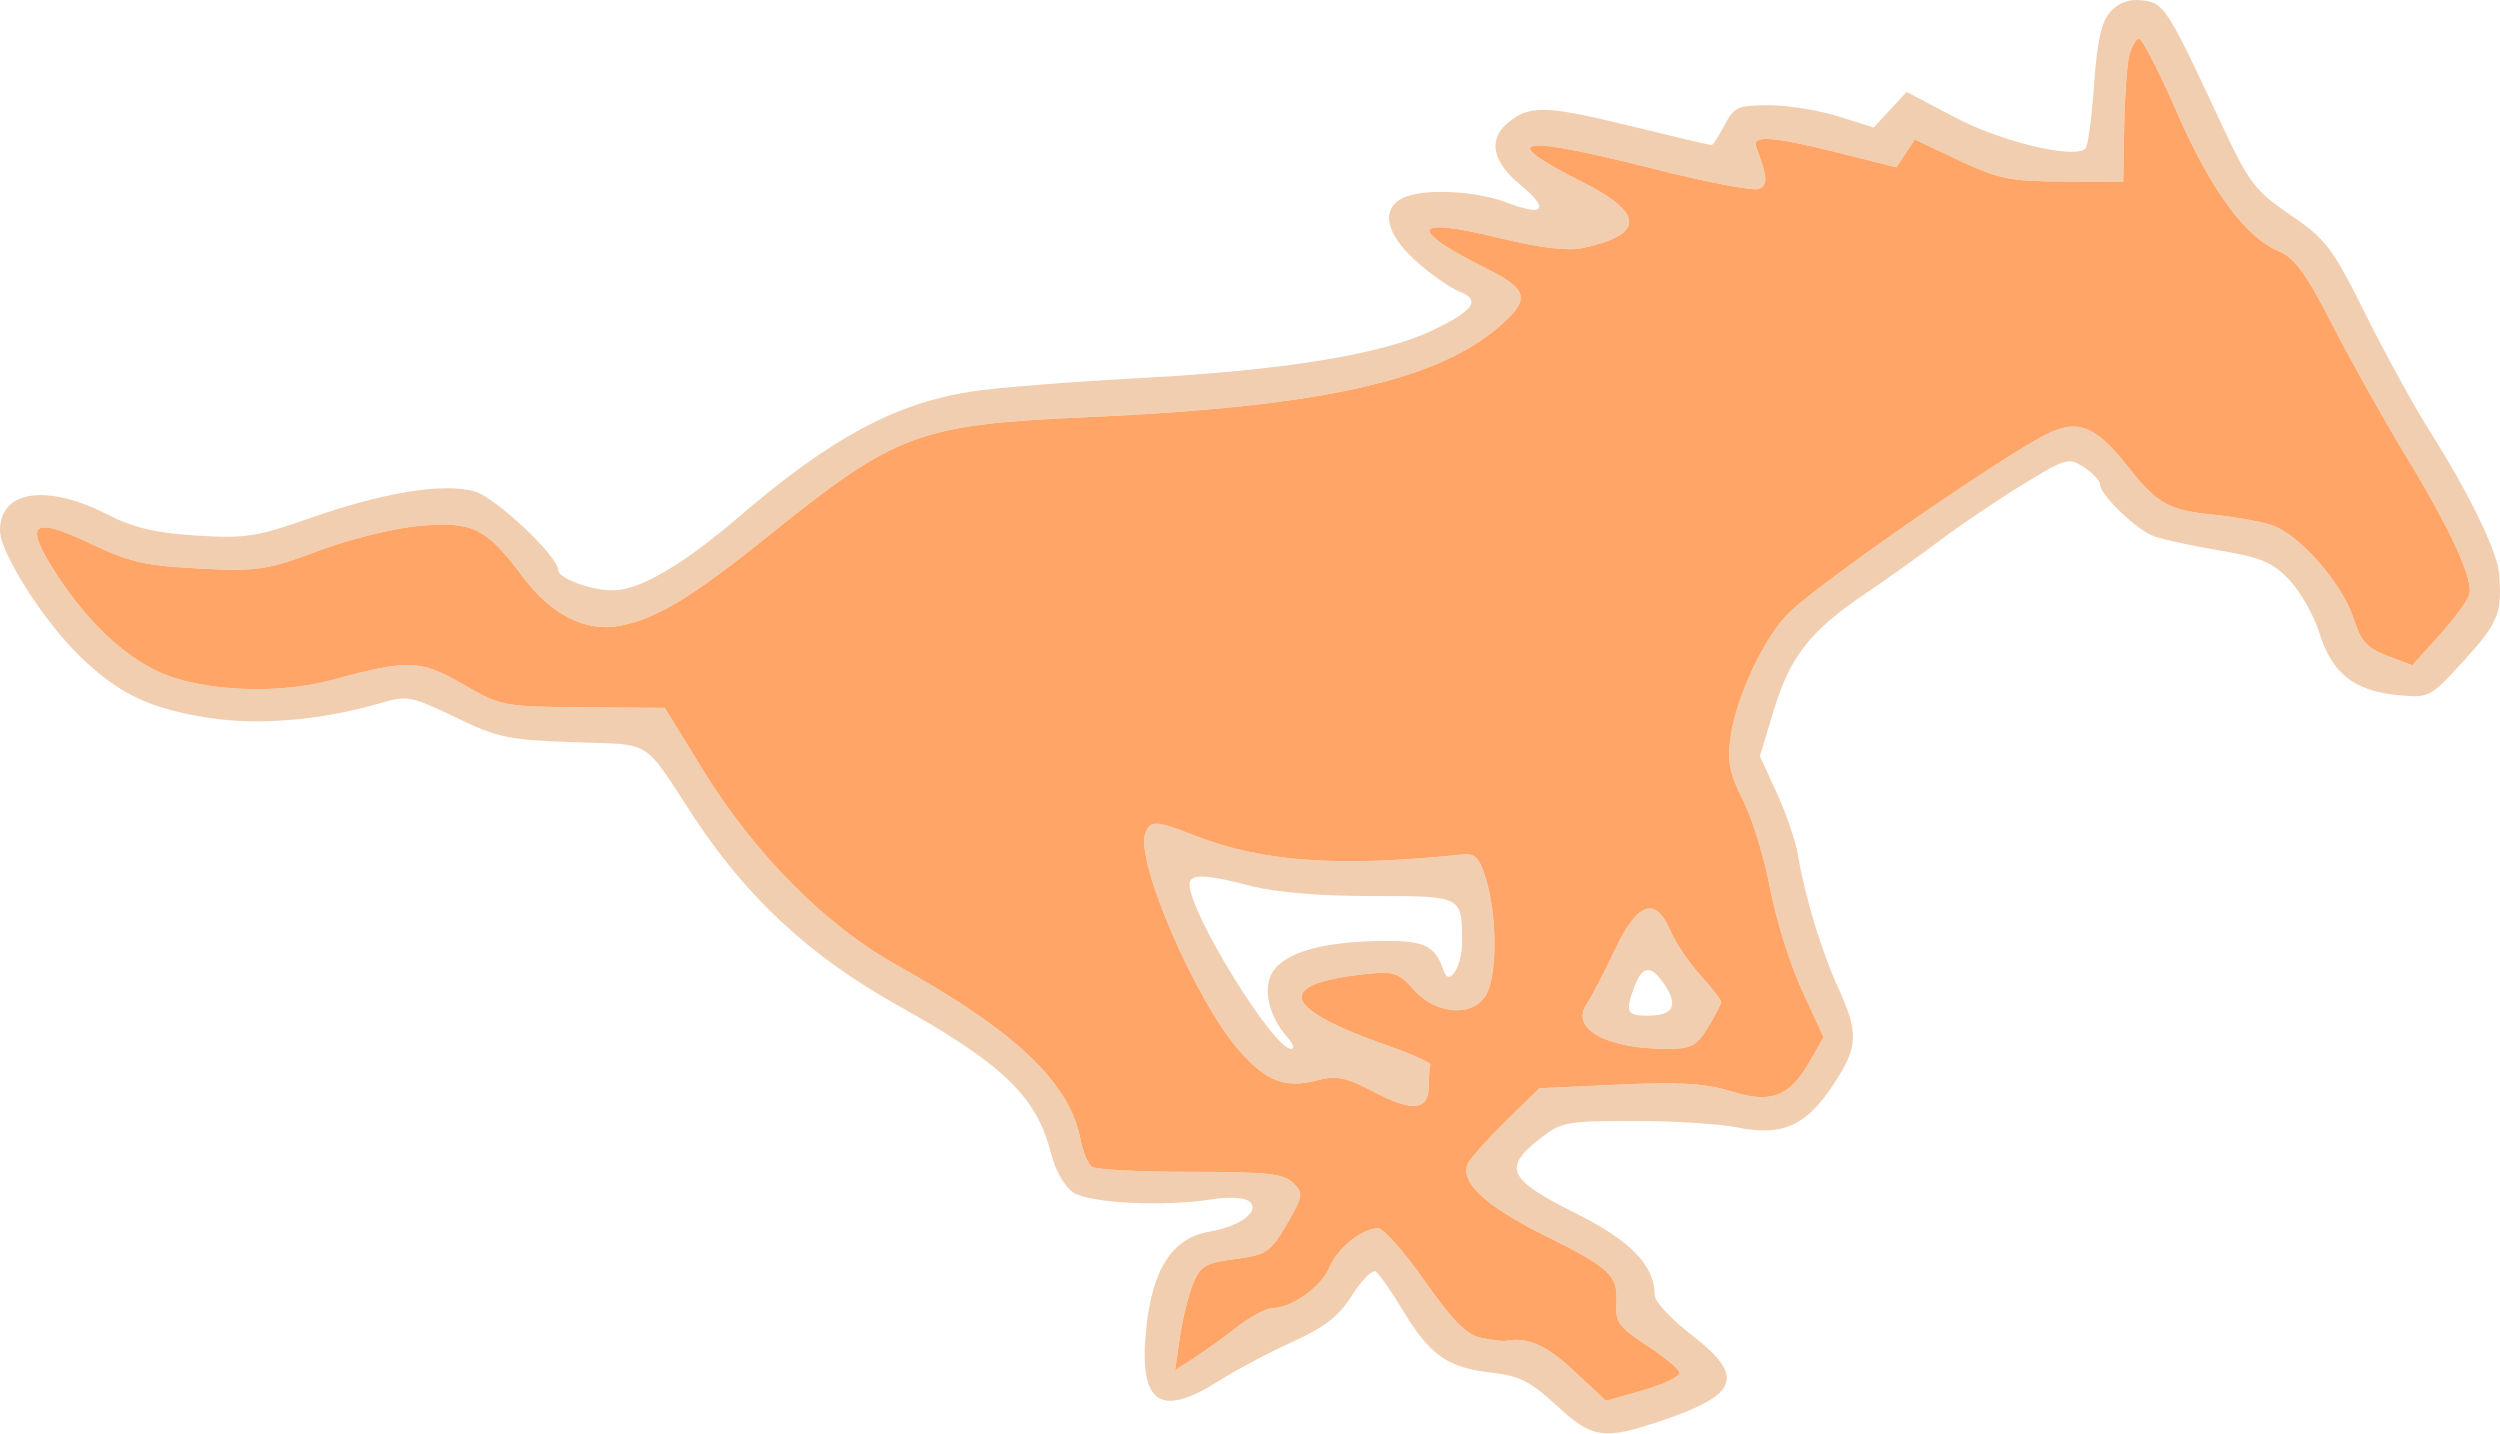
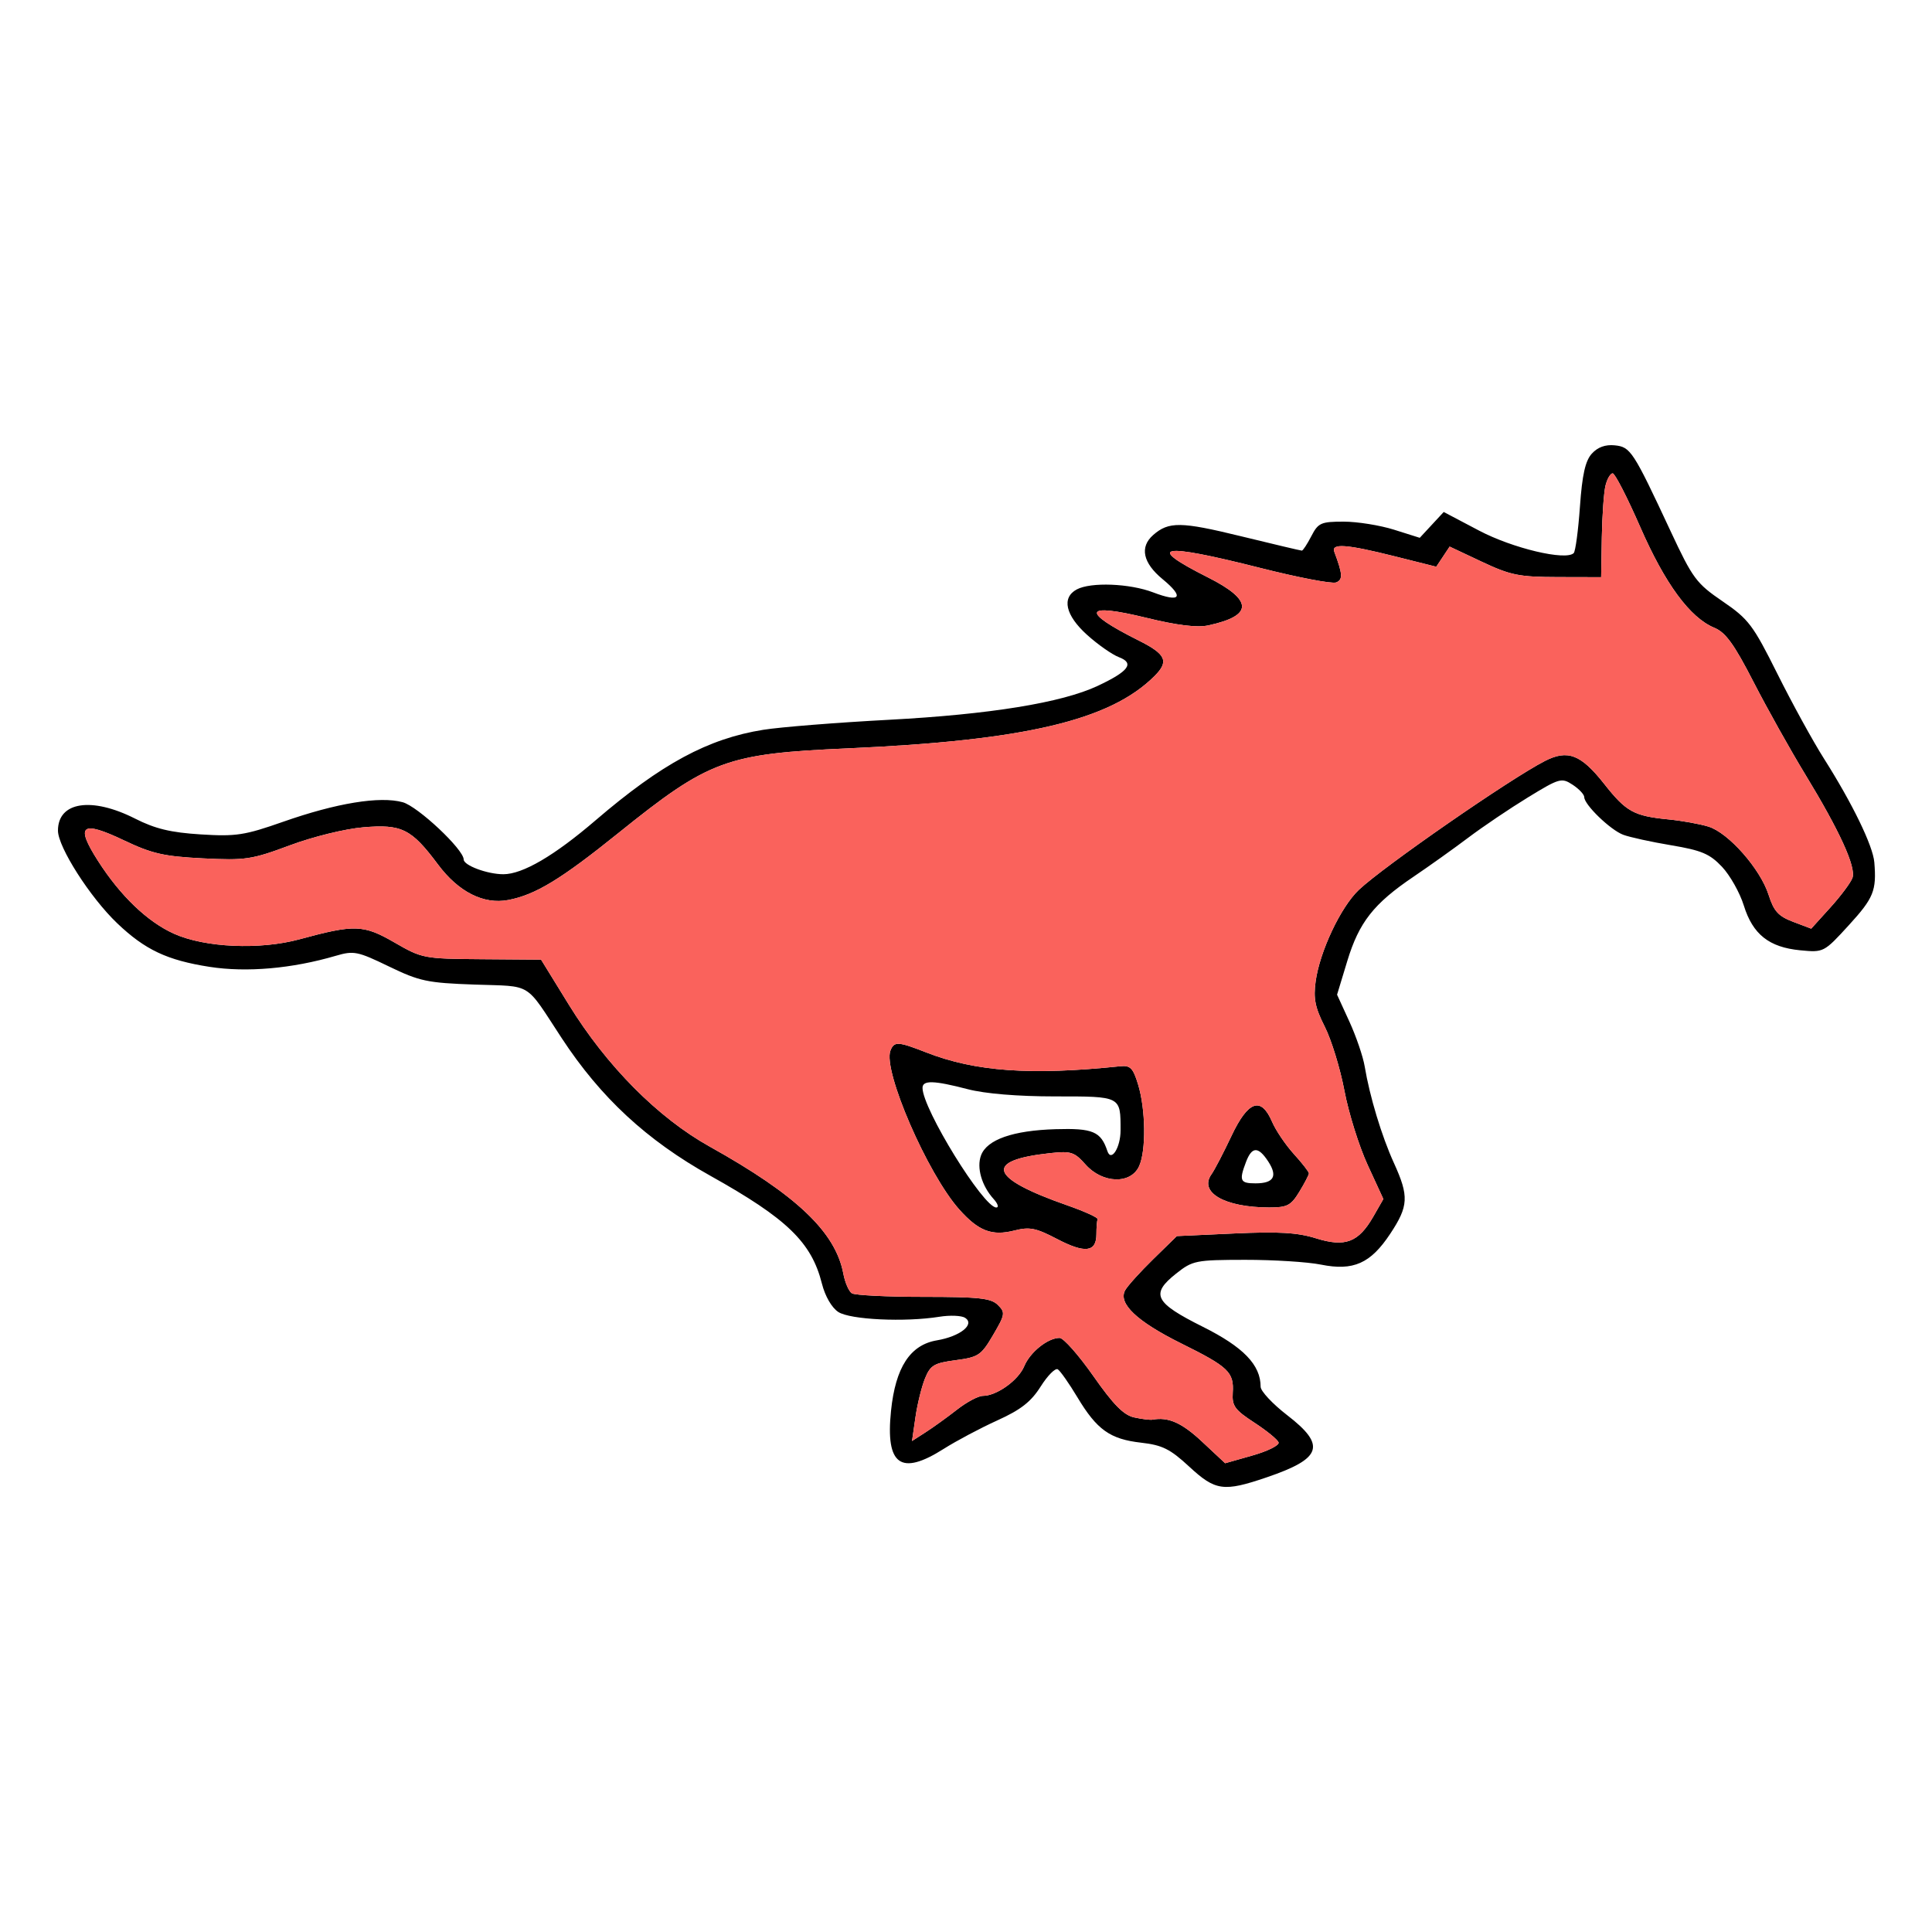
- <svg xmlns="http://www.w3.org/2000/svg" width="376.192" height="215.691" viewBox="0 0 376.192 215.691" version="1.1" id="svg136">
-   <defs id="defs140" />
-   <path d="m 317.57,1.759 c -1.352,1.494 -1.992,4.351 -2.461,10.978 -0.348,4.927 -0.928,9.252 -1.287,9.611 -1.627,1.627 -12.63,-0.986 -19.594,-4.654 l -7.323,-3.857 -2.479,2.674 -2.479,2.675 -5.311,-1.675 c -2.922,-0.921 -7.623,-1.674 -10.448,-1.674 -4.696,0 -5.27,0.257 -6.688,3 -0.853,1.65 -1.738,3 -1.965,3 -0.228,0 -5.939,-1.349 -12.692,-2.998 -12.358,-3.018 -14.88,-3.05 -18.093,-0.229 -2.83,2.485 -2.131,5.768 1.944,9.127 4.566,3.763 3.742,4.92 -1.955,2.744 -4.858,-1.855 -12.898,-2.165 -15.805,-0.609 -3.175,1.699 -2.35,5.357 2.118,9.393 2.229,2.014 5.203,4.099 6.609,4.633 3.277,1.246 2.04,2.919 -4.393,5.943 -7.427,3.491 -22.334,5.911 -43.268,7.023 -10.725,0.57 -22.409,1.501 -25.964,2.069 -11.438,1.827 -21.062,7.02 -34.721,18.736 -8.57,7.35 -15.102,11.168 -19.106,11.168 -3.3,0 -8.209,-1.825 -8.209,-3.052 0,-2.083 -9.482,-10.987 -12.624,-11.855 -4.719,-1.303 -13.717,0.169 -24.765,4.049 -7.966,2.798 -9.736,3.07 -17.039,2.614 -6.219,-0.388 -9.439,-1.162 -13.593,-3.266 -9.024,-4.573 -15.979,-3.495 -15.979,2.477 0,3.414 6.662,13.836 12.261,19.181 5.757,5.496 10.346,7.662 19.13,9.028 7.667,1.192 17.08,0.368 26.124,-2.286 3.732,-1.095 4.507,-0.94 11,2.201 6.348,3.071 7.968,3.413 17.773,3.756 12.101,0.423 10.287,-0.693 17.993,11.064 8.089,12.339 17.611,21.16 30.789,28.52 15.892,8.877 20.942,13.759 23.102,22.337 0.652,2.589 2.028,4.972 3.385,5.861 2.448,1.604 13.778,2.14 20.943,0.991 2.2,-0.353 4.596,-0.252 5.324,0.224 2.081,1.361 -1.043,3.848 -5.854,4.661 -5.543,0.937 -8.573,5.6 -9.497,14.618 -1.15,11.22 2.006,13.496 10.898,7.857 2.619,-1.661 7.625,-4.318 11.123,-5.904 4.867,-2.207 6.972,-3.854 8.969,-7.017 1.435,-2.273 3.028,-3.874 3.54,-3.557 0.512,0.316 2.339,2.92 4.059,5.787 4.046,6.739 6.756,8.671 13.189,9.402 4.398,0.5 6.012,1.303 9.956,4.953 5.437,5.031 7.116,5.265 16.039,2.227 11.472,-3.905 12.367,-6.612 4.254,-12.871 -3.025,-2.334 -5.5,-4.983 -5.5,-5.887 0,-4.531 -3.564,-8.223 -12.008,-12.439 -9.972,-4.98 -10.851,-6.744 -5.477,-10.999 3.408,-2.7 4.043,-2.826 14.276,-2.841 5.89,-0.008 12.953,0.437 15.695,0.99 6.708,1.353 10.269,-0.229 14.337,-6.37 3.811,-5.753 3.917,-7.772 0.77,-14.674 -2.526,-5.542 -5.003,-13.73 -6.05,-19.993 -0.341,-2.042 -1.767,-6.219 -3.169,-9.282 l -2.55,-5.568 2.116,-6.966 c 2.438,-8.027 5.468,-11.884 13.703,-17.448 3.221,-2.176 8.332,-5.822 11.357,-8.102 3.025,-2.279 8.582,-6.029 12.349,-8.333 6.531,-3.993 6.961,-4.115 9.25,-2.615 1.321,0.865 2.401,2.017 2.401,2.559 0,1.572 5.397,6.789 8.065,7.796 1.339,0.505 5.81,1.484 9.935,2.176 6.292,1.054 7.987,1.772 10.521,4.455 1.662,1.759 3.696,5.371 4.521,8.027 1.853,5.967 5.227,8.641 11.684,9.262 4.853,0.466 4.9,0.442 10.075,-5.22 5.122,-5.605 5.739,-7.129 5.258,-12.989 -0.282,-3.426 -4.541,-12.195 -10.442,-21.502 -2.265,-3.57 -6.592,-11.451 -9.617,-17.514 -5.059,-10.138 -5.97,-11.344 -11.353,-15.023 -5.448,-3.724 -6.191,-4.725 -10.755,-14.5 C 326.106,1.162 325.594,0.375 322.31,0.038 c -1.931,-0.197 -3.528,0.382 -4.74,1.721 m 2.837,6.591 c -0.346,1.382 -0.692,6.219 -0.769,10.75 l -0.138,8.237 -9,-0.021 c -7.985,-0.019 -9.754,-0.376 -15.684,-3.166 l -6.683,-3.146 -1.384,2.085 -1.385,2.085 -8.646,-2.169 c -9.925,-2.489 -13.142,-2.726 -12.462,-0.918 1.742,4.636 1.808,5.788 0.365,6.342 -0.835,0.32 -7.895,-1.032 -15.689,-3.005 -20.746,-5.251 -23.998,-4.667 -10.858,1.95 9.409,4.739 9.427,7.937 0.058,9.95 -2.275,0.489 -6.41,-0.019 -12.735,-1.564 -13.09,-3.198 -13.735,-1.362 -1.647,4.685 5.677,2.84 6.333,4.309 3.284,7.358 -9.189,9.189 -26.893,13.362 -63.534,14.976 -25.174,1.108 -28.67,2.401 -47.5,17.558 -11.886,9.567 -17.145,12.762 -22.778,13.836 -5.083,0.969 -10.294,-1.665 -14.537,-7.349 -5.521,-7.395 -7.496,-8.378 -15.476,-7.702 -3.789,0.321 -10.408,1.947 -15.209,3.738 -7.901,2.946 -9.169,3.135 -18,2.692 -8.066,-0.405 -10.53,-0.967 -16.322,-3.724 -8.834,-4.205 -10.138,-3.177 -5.389,4.247 4.626,7.232 10.211,12.589 15.711,15.071 6.403,2.889 17.807,3.397 26.025,1.158 11.411,-3.108 13.229,-3.045 19.678,0.682 5.68,3.283 6.045,3.353 18.059,3.443 l 12.263,0.093 5.737,9.312 c 7.835,12.714 18.466,23.426 29.167,29.387 17.967,10.01 26.058,17.701 27.672,26.304 0.344,1.834 1.137,3.667 1.762,4.073 0.626,0.406 7.305,0.739 14.845,0.739 11.484,0 13.98,0.272 15.389,1.675 1.575,1.568 1.512,1.963 -0.982,6.219 -2.47,4.215 -3.03,4.592 -7.75,5.218 -4.484,0.595 -5.237,1.044 -6.353,3.782 -0.696,1.708 -1.585,5.321 -1.976,8.028 l -0.71,4.922 2.837,-1.825 c 1.56,-1.003 4.477,-3.106 6.481,-4.672 2.004,-1.566 4.41,-2.847 5.346,-2.847 2.86,0 7.361,-3.226 8.569,-6.142 1.207,-2.915 4.886,-5.858 7.323,-5.858 0.798,0 3.946,3.56 6.996,7.912 4.152,5.927 6.27,8.071 8.439,8.548 1.593,0.35 3.298,0.561 3.789,0.469 3.277,-0.609 6.079,0.631 10.263,4.546 l 4.784,4.474 5.707,-1.623 c 3.139,-0.893 5.548,-2.101 5.354,-2.684 -0.194,-0.583 -2.453,-2.428 -5.021,-4.101 -4.052,-2.641 -4.64,-3.454 -4.465,-6.179 0.275,-4.269 -0.859,-5.357 -10.649,-10.208 -9.189,-4.553 -13.13,-8.284 -11.632,-11.011 0.496,-0.904 3.108,-3.799 5.803,-6.434 l 4.901,-4.79 11.925,-0.546 c 9.18,-0.42 13.062,-0.189 16.869,1.002 6.063,1.896 8.818,0.853 11.888,-4.5 l 2.078,-3.625 -3.244,-7.039 c -1.784,-3.871 -3.952,-10.79 -4.816,-15.375 -0.865,-4.585 -2.697,-10.557 -4.072,-13.271 -2.001,-3.949 -2.379,-5.82 -1.892,-9.368 0.85,-6.206 5.195,-15.414 8.949,-18.964 5.126,-4.85 31.359,-23.018 38.522,-26.679 4.719,-2.413 7.463,-1.357 12.247,4.712 4.586,5.818 6.144,6.677 13.395,7.392 2.75,0.271 6.452,0.941 8.226,1.487 4.14,1.276 10.734,8.759 12.445,14.123 1.084,3.396 2.02,4.427 5.074,5.582 l 3.746,1.418 3.968,-4.384 c 2.183,-2.411 4.241,-5.175 4.575,-6.142 0.767,-2.226 -2.652,-9.713 -9.777,-21.408 -3.067,-5.035 -7.885,-13.647 -10.706,-19.139 -4.028,-7.843 -5.771,-10.251 -8.124,-11.225 -5.039,-2.088 -10.19,-9.094 -15.33,-20.851 -2.673,-6.115 -5.243,-11.119 -5.71,-11.119 -0.467,0 -1.133,1.131 -1.48,2.513 M 172.348,125.372 c -1.581,4.121 7.674,25.472 14.239,32.85 4.012,4.509 6.777,5.564 11.464,4.374 3.118,-0.791 4.423,-0.53 8.807,1.762 5.782,3.024 8.142,2.737 8.142,-0.99 0,-1.392 0.113,-2.792 0.25,-3.11 0.137,-0.319 -2.695,-1.609 -6.294,-2.868 -16.139,-5.644 -17.363,-9.302 -3.614,-10.8 4.4,-0.48 5.078,-0.264 7.416,2.359 3.51,3.94 9.36,4.12 11.081,0.341 1.477,-3.241 1.368,-11.773 -0.216,-16.953 -1.033,-3.377 -1.605,-3.96 -3.673,-3.745 -18.574,1.933 -30.046,1.112 -40.237,-2.88 -5.802,-2.273 -6.609,-2.31 -7.365,-0.34 m 6.652,7.706 c 0,4.326 12.606,24.759 15.275,24.759 0.569,0 0.322,-0.788 -0.55,-1.752 -2.475,-2.735 -3.563,-6.498 -2.613,-9.042 1.22,-3.268 6.599,-5.156 15.441,-5.42 7.715,-0.23 9.365,0.468 10.72,4.533 0.783,2.348 2.727,-0.715 2.727,-4.296 0,-7.104 0.157,-7.023 -13.558,-7.023 -7.747,0 -14.489,-0.559 -18.103,-1.5 -7.007,-1.825 -9.339,-1.89 -9.339,-0.259 m 63.928,10.009 c -1.621,3.438 -3.465,6.976 -4.097,7.864 -2.676,3.759 2.717,6.868 11.934,6.88 3.741,0.005 4.508,-0.393 6.246,-3.244 1.09,-1.787 1.983,-3.506 1.985,-3.82 0.002,-0.313 -1.399,-2.113 -3.115,-4 -1.715,-1.886 -3.746,-4.893 -4.513,-6.68 -2.284,-5.322 -4.966,-4.369 -8.44,3 m 3.047,5.315 c -1.476,3.882 -1.231,4.435 1.966,4.435 3.789,0 4.637,-1.469 2.622,-4.544 -2.057,-3.139 -3.364,-3.108 -4.588,0.109" stroke="none" fill="#f2ceb1" fill-rule="evenodd" id="path132" />
-   <path d="m 320.407,8.35 c -0.346,1.382 -0.692,6.219 -0.769,10.75 l -0.138,8.237 -9,-0.021 c -7.985,-0.019 -9.754,-0.376 -15.684,-3.166 l -6.683,-3.146 -1.384,2.085 -1.385,2.085 -8.646,-2.169 c -9.925,-2.489 -13.142,-2.726 -12.462,-0.918 1.742,4.636 1.808,5.788 0.365,6.342 -0.835,0.32 -7.895,-1.032 -15.689,-3.005 -20.746,-5.251 -23.998,-4.667 -10.858,1.95 9.409,4.739 9.427,7.937 0.058,9.95 -2.275,0.489 -6.41,-0.019 -12.735,-1.564 -13.09,-3.198 -13.735,-1.362 -1.647,4.685 5.677,2.84 6.333,4.309 3.284,7.358 -9.189,9.189 -26.893,13.362 -63.534,14.976 -25.174,1.108 -28.67,2.401 -47.5,17.558 -11.886,9.567 -17.145,12.762 -22.778,13.836 -5.083,0.969 -10.294,-1.665 -14.537,-7.349 -5.521,-7.395 -7.496,-8.378 -15.476,-7.702 -3.789,0.321 -10.408,1.947 -15.209,3.738 -7.901,2.946 -9.169,3.135 -18,2.692 -8.066,-0.405 -10.53,-0.967 -16.322,-3.724 -8.834,-4.205 -10.138,-3.177 -5.389,4.247 4.626,7.232 10.211,12.589 15.711,15.071 6.403,2.889 17.807,3.397 26.025,1.158 11.411,-3.108 13.229,-3.045 19.678,0.682 5.68,3.283 6.045,3.353 18.059,3.443 l 12.263,0.093 5.737,9.312 c 7.835,12.714 18.466,23.426 29.167,29.387 17.967,10.01 26.058,17.701 27.672,26.304 0.344,1.834 1.137,3.667 1.762,4.073 0.626,0.406 7.305,0.739 14.845,0.739 11.484,0 13.98,0.272 15.389,1.675 1.575,1.568 1.512,1.963 -0.982,6.219 -2.47,4.215 -3.03,4.592 -7.75,5.218 -4.484,0.595 -5.237,1.044 -6.353,3.782 -0.696,1.708 -1.585,5.321 -1.976,8.028 l -0.71,4.922 2.837,-1.825 c 1.56,-1.003 4.477,-3.106 6.481,-4.672 2.004,-1.566 4.41,-2.847 5.346,-2.847 2.86,0 7.361,-3.226 8.569,-6.142 1.207,-2.915 4.886,-5.858 7.323,-5.858 0.798,0 3.946,3.56 6.996,7.912 4.152,5.927 6.27,8.071 8.439,8.548 1.593,0.35 3.298,0.561 3.789,0.469 3.277,-0.609 6.079,0.631 10.263,4.546 l 4.784,4.474 5.707,-1.623 c 3.139,-0.893 5.548,-2.101 5.354,-2.684 -0.194,-0.583 -2.453,-2.428 -5.021,-4.101 -4.052,-2.641 -4.64,-3.454 -4.465,-6.179 0.275,-4.269 -0.859,-5.357 -10.649,-10.208 -9.189,-4.553 -13.13,-8.284 -11.632,-11.011 0.496,-0.904 3.108,-3.799 5.803,-6.434 l 4.901,-4.79 11.925,-0.546 c 9.18,-0.42 13.062,-0.189 16.869,1.002 6.063,1.896 8.818,0.853 11.888,-4.5 l 2.078,-3.625 -3.244,-7.039 c -1.784,-3.871 -3.952,-10.79 -4.816,-15.375 -0.865,-4.585 -2.697,-10.557 -4.072,-13.271 -2.001,-3.949 -2.379,-5.82 -1.892,-9.368 0.85,-6.206 5.195,-15.414 8.949,-18.964 5.126,-4.85 31.359,-23.018 38.522,-26.679 4.719,-2.413 7.463,-1.357 12.247,4.712 4.586,5.818 6.144,6.677 13.395,7.392 2.75,0.271 6.452,0.941 8.226,1.487 4.14,1.276 10.734,8.759 12.445,14.123 1.084,3.396 2.02,4.427 5.074,5.582 l 3.746,1.418 3.968,-4.384 c 2.183,-2.411 4.241,-5.175 4.575,-6.142 0.767,-2.226 -2.652,-9.713 -9.777,-21.408 -3.067,-5.035 -7.885,-13.647 -10.706,-19.139 -4.028,-7.843 -5.771,-10.251 -8.124,-11.225 -5.039,-2.088 -10.19,-9.094 -15.33,-20.851 -2.673,-6.115 -5.243,-11.119 -5.71,-11.119 -0.467,0 -1.133,1.131 -1.48,2.513 M 172.348,125.372 c -1.581,4.121 7.674,25.472 14.239,32.85 4.012,4.509 6.777,5.564 11.464,4.374 3.118,-0.791 4.423,-0.53 8.807,1.762 5.782,3.024 8.142,2.737 8.142,-0.99 0,-1.392 0.113,-2.792 0.25,-3.11 0.137,-0.319 -2.695,-1.609 -6.294,-2.868 -16.139,-5.644 -17.363,-9.302 -3.614,-10.8 4.4,-0.48 5.078,-0.264 7.416,2.359 3.51,3.94 9.36,4.12 11.081,0.341 1.477,-3.241 1.368,-11.773 -0.216,-16.953 -1.033,-3.377 -1.605,-3.96 -3.673,-3.745 -18.574,1.933 -30.046,1.112 -40.237,-2.88 -5.802,-2.273 -6.609,-2.31 -7.365,-0.34 m 70.58,17.715 c -1.621,3.438 -3.465,6.976 -4.097,7.864 -2.676,3.759 2.717,6.868 11.934,6.88 3.741,0.005 4.508,-0.393 6.246,-3.244 1.09,-1.787 1.983,-3.506 1.985,-3.82 0.002,-0.313 -1.399,-2.113 -3.115,-4 -1.715,-1.886 -3.746,-4.893 -4.513,-6.68 -2.284,-5.322 -4.966,-4.369 -8.44,3" stroke="none" fill="#ffa567" fill-rule="evenodd" id="path134" />
+ <svg xmlns="http://www.w3.org/2000/svg" width="400" height="400" viewBox="0 0 400 400" version="1.1">
+   <path d="M 329.570 93.922 C 328.218 95.416, 327.578 98.273, 327.109 104.900 C 326.761 109.827, 326.181 114.152, 325.822 114.511 C 324.195 116.138, 313.192 113.525, 306.228 109.857 L 298.905 106 296.426 108.674 L 293.947 111.349 288.636 109.674 C 285.714 108.753, 281.013 108, 278.188 108 C 273.492 108, 272.918 108.257, 271.500 111 C 270.647 112.650, 269.762 114, 269.535 114 C 269.307 114, 263.596 112.651, 256.843 111.002 C 244.485 107.984, 241.963 107.952, 238.750 110.773 C 235.920 113.258, 236.619 116.541, 240.694 119.900 C 245.260 123.663, 244.436 124.820, 238.739 122.644 C 233.881 120.789, 225.841 120.479, 222.934 122.035 C 219.759 123.734, 220.584 127.392, 225.052 131.428 C 227.281 133.442, 230.255 135.527, 231.661 136.061 C 234.938 137.307, 233.701 138.980, 227.268 142.004 C 219.841 145.495, 204.934 147.915, 184 149.027 C 173.275 149.597, 161.591 150.528, 158.036 151.096 C 146.598 152.923, 136.974 158.116, 123.315 169.832 C 114.745 177.182, 108.213 181, 104.209 181 C 100.909 181, 96 179.175, 96 177.948 C 96 175.865, 86.518 166.961, 83.376 166.093 C 78.657 164.790, 69.659 166.262, 58.611 170.142 C 50.645 172.940, 48.875 173.212, 41.572 172.756 C 35.353 172.368, 32.133 171.594, 27.979 169.490 C 18.955 164.917, 12 165.995, 12 171.967 C 12 175.381, 18.662 185.803, 24.261 191.148 C 30.018 196.644, 34.607 198.810, 43.391 200.176 C 51.058 201.368, 60.471 200.544, 69.515 197.890 C 73.247 196.795, 74.022 196.950, 80.515 200.091 C 86.863 203.162, 88.483 203.504, 98.288 203.847 C 110.389 204.270, 108.575 203.154, 116.281 214.911 C 124.370 227.250, 133.892 236.071, 147.070 243.431 C 162.962 252.308, 168.012 257.190, 170.172 265.768 C 170.824 268.357, 172.200 270.740, 173.557 271.629 C 176.005 273.233, 187.335 273.769, 194.500 272.620 C 196.700 272.267, 199.096 272.368, 199.824 272.844 C 201.905 274.205, 198.781 276.692, 193.970 277.505 C 188.427 278.442, 185.397 283.105, 184.473 292.123 C 183.323 303.343, 186.479 305.619, 195.371 299.980 C 197.990 298.319, 202.996 295.662, 206.494 294.076 C 211.361 291.869, 213.466 290.222, 215.463 287.059 C 216.898 284.786, 218.491 283.185, 219.003 283.502 C 219.515 283.818, 221.342 286.422, 223.062 289.289 C 227.108 296.028, 229.818 297.960, 236.251 298.691 C 240.649 299.191, 242.263 299.994, 246.207 303.644 C 251.644 308.675, 253.323 308.909, 262.246 305.871 C 273.718 301.966, 274.613 299.259, 266.500 293 C 263.475 290.666, 261 288.017, 261 287.113 C 261 282.582, 257.436 278.890, 248.992 274.674 C 239.020 269.694, 238.141 267.930, 243.515 263.675 C 246.923 260.975, 247.558 260.849, 257.791 260.834 C 263.681 260.826, 270.744 261.271, 273.486 261.824 C 280.194 263.177, 283.755 261.595, 287.823 255.454 C 291.634 249.701, 291.740 247.682, 288.593 240.780 C 286.067 235.238, 283.590 227.050, 282.543 220.787 C 282.202 218.745, 280.776 214.568, 279.374 211.505 L 276.824 205.937 278.940 198.971 C 281.378 190.944, 284.408 187.087, 292.643 181.523 C 295.864 179.347, 300.975 175.701, 304 173.421 C 307.025 171.142, 312.582 167.392, 316.349 165.088 C 322.880 161.095, 323.310 160.973, 325.599 162.473 C 326.920 163.338, 328 164.490, 328 165.032 C 328 166.604, 333.397 171.821, 336.065 172.828 C 337.404 173.333, 341.875 174.312, 346 175.004 C 352.292 176.058, 353.987 176.776, 356.521 179.459 C 358.183 181.218, 360.217 184.830, 361.042 187.486 C 362.895 193.453, 366.269 196.127, 372.726 196.748 C 377.579 197.214, 377.626 197.190, 382.801 191.528 C 387.923 185.923, 388.540 184.399, 388.059 178.539 C 387.777 175.113, 383.518 166.344, 377.617 157.037 C 375.352 153.467, 371.025 145.586, 368 139.523 C 362.941 129.385, 362.030 128.179, 356.647 124.500 C 351.199 120.776, 350.456 119.775, 345.892 110 C 338.106 93.325, 337.594 92.538, 334.310 92.201 C 332.379 92.004, 330.782 92.583, 329.570 93.922 M 332.407 100.513 C 332.061 101.895, 331.715 106.732, 331.638 111.263 L 331.500 119.500 322.500 119.479 C 314.515 119.460, 312.746 119.103, 306.816 116.313 L 300.133 113.167 298.749 115.252 L 297.364 117.337 288.718 115.168 C 278.793 112.679, 275.576 112.442, 276.256 114.250 C 277.998 118.886, 278.064 120.038, 276.621 120.592 C 275.786 120.912, 268.726 119.560, 260.932 117.587 C 240.186 112.336, 236.934 112.920, 250.074 119.537 C 259.483 124.276, 259.501 127.474, 250.132 129.487 C 247.857 129.976, 243.722 129.468, 237.397 127.923 C 224.307 124.725, 223.662 126.561, 235.750 132.608 C 241.427 135.448, 242.083 136.917, 239.034 139.966 C 229.845 149.155, 212.141 153.328, 175.500 154.942 C 150.326 156.050, 146.830 157.343, 128 172.500 C 116.114 182.067, 110.855 185.262, 105.222 186.336 C 100.139 187.305, 94.928 184.671, 90.685 178.987 C 85.164 171.592, 83.189 170.609, 75.209 171.285 C 71.420 171.606, 64.801 173.232, 60 175.023 C 52.099 177.969, 50.831 178.158, 42 177.715 C 33.934 177.310, 31.470 176.748, 25.678 173.991 C 16.844 169.786, 15.540 170.814, 20.289 178.238 C 24.915 185.470, 30.500 190.827, 36 193.309 C 42.403 196.198, 53.807 196.706, 62.025 194.467 C 73.436 191.359, 75.254 191.422, 81.703 195.149 C 87.383 198.432, 87.748 198.502, 99.762 198.592 L 112.025 198.685 117.762 207.997 C 125.597 220.711, 136.228 231.423, 146.929 237.384 C 164.896 247.394, 172.987 255.085, 174.601 263.688 C 174.945 265.522, 175.738 267.355, 176.363 267.761 C 176.989 268.167, 183.668 268.500, 191.208 268.500 C 202.692 268.500, 205.188 268.772, 206.597 270.175 C 208.172 271.743, 208.109 272.138, 205.615 276.394 C 203.145 280.609, 202.585 280.986, 197.865 281.612 C 193.381 282.207, 192.628 282.656, 191.512 285.394 C 190.816 287.102, 189.927 290.715, 189.536 293.422 L 188.826 298.344 191.663 296.519 C 193.223 295.516, 196.140 293.413, 198.144 291.847 C 200.148 290.281, 202.554 289, 203.490 289 C 206.350 289, 210.851 285.774, 212.059 282.858 C 213.266 279.943, 216.945 277, 219.382 277 C 220.180 277, 223.328 280.560, 226.378 284.912 C 230.530 290.839, 232.648 292.983, 234.817 293.460 C 236.410 293.810, 238.115 294.021, 238.606 293.929 C 241.883 293.320, 244.685 294.560, 248.869 298.475 L 253.653 302.949 259.360 301.326 C 262.499 300.433, 264.908 299.225, 264.714 298.642 C 264.520 298.059, 262.261 296.214, 259.693 294.541 C 255.641 291.900, 255.053 291.087, 255.228 288.362 C 255.503 284.093, 254.369 283.005, 244.579 278.154 C 235.390 273.601, 231.449 269.870, 232.947 267.143 C 233.443 266.239, 236.055 263.344, 238.750 260.709 L 243.651 255.919 255.576 255.373 C 264.756 254.953, 268.638 255.184, 272.445 256.375 C 278.508 258.271, 281.263 257.228, 284.333 251.875 L 286.411 248.250 283.167 241.211 C 281.383 237.340, 279.215 230.421, 278.351 225.836 C 277.486 221.251, 275.654 215.279, 274.279 212.565 C 272.278 208.616, 271.900 206.745, 272.387 203.197 C 273.237 196.991, 277.582 187.783, 281.336 184.233 C 286.462 179.383, 312.695 161.215, 319.858 157.554 C 324.577 155.141, 327.321 156.197, 332.105 162.266 C 336.691 168.084, 338.249 168.943, 345.500 169.658 C 348.250 169.929, 351.952 170.599, 353.726 171.145 C 357.866 172.421, 364.460 179.904, 366.171 185.268 C 367.255 188.664, 368.191 189.695, 371.245 190.850 L 374.991 192.268 378.959 187.884 C 381.142 185.473, 383.200 182.709, 383.534 181.742 C 384.301 179.516, 380.882 172.029, 373.757 160.334 C 370.690 155.299, 365.872 146.687, 363.051 141.195 C 359.023 133.352, 357.280 130.944, 354.927 129.970 C 349.888 127.882, 344.737 120.876, 339.597 109.119 C 336.924 103.004, 334.354 98, 333.887 98 C 333.420 98, 332.754 99.131, 332.407 100.513 M 184.348 217.535 C 182.767 221.656, 192.022 243.007, 198.587 250.385 C 202.599 254.894, 205.364 255.949, 210.051 254.759 C 213.169 253.968, 214.474 254.229, 218.858 256.521 C 224.640 259.545, 227 259.258, 227 255.531 C 227 254.139, 227.113 252.739, 227.250 252.421 C 227.387 252.102, 224.555 250.812, 220.956 249.553 C 204.817 243.909, 203.593 240.251, 217.342 238.753 C 221.742 238.273, 222.420 238.489, 224.758 241.112 C 228.268 245.052, 234.118 245.232, 235.839 241.453 C 237.316 238.212, 237.207 229.680, 235.623 224.500 C 234.590 221.123, 234.018 220.540, 231.950 220.755 C 213.376 222.688, 201.904 221.867, 191.713 217.875 C 185.911 215.602, 185.104 215.565, 184.348 217.535 M 191 225.241 C 191 229.567, 203.606 250, 206.275 250 C 206.844 250, 206.597 249.212, 205.725 248.248 C 203.250 245.513, 202.162 241.750, 203.112 239.206 C 204.332 235.938, 209.711 234.050, 218.553 233.786 C 226.268 233.556, 227.918 234.254, 229.273 238.319 C 230.056 240.667, 232 237.604, 232 234.023 C 232 226.919, 232.157 227, 218.442 227 C 210.695 227, 203.953 226.441, 200.339 225.500 C 193.332 223.675, 191 223.610, 191 225.241 M 254.928 235.250 C 253.307 238.688, 251.463 242.226, 250.831 243.114 C 248.155 246.873, 253.548 249.982, 262.765 249.994 C 266.506 249.999, 267.273 249.601, 269.011 246.750 C 270.101 244.963, 270.994 243.244, 270.996 242.930 C 270.998 242.617, 269.597 240.817, 267.881 238.930 C 266.166 237.044, 264.135 234.037, 263.368 232.250 C 261.084 226.928, 258.402 227.881, 254.928 235.250 M 257.975 240.565 C 256.499 244.447, 256.744 245, 259.941 245 C 263.730 245, 264.578 243.531, 262.563 240.456 C 260.506 237.317, 259.199 237.348, 257.975 240.565" stroke="none" fill="#000000" fill-rule="evenodd" />
+   <path d="M 332.407 100.513 C 332.061 101.895, 331.715 106.732, 331.638 111.263 L 331.500 119.500 322.500 119.479 C 314.515 119.460, 312.746 119.103, 306.816 116.313 L 300.133 113.167 298.749 115.252 L 297.364 117.337 288.718 115.168 C 278.793 112.679, 275.576 112.442, 276.256 114.250 C 277.998 118.886, 278.064 120.038, 276.621 120.592 C 275.786 120.912, 268.726 119.560, 260.932 117.587 C 240.186 112.336, 236.934 112.920, 250.074 119.537 C 259.483 124.276, 259.501 127.474, 250.132 129.487 C 247.857 129.976, 243.722 129.468, 237.397 127.923 C 224.307 124.725, 223.662 126.561, 235.750 132.608 C 241.427 135.448, 242.083 136.917, 239.034 139.966 C 229.845 149.155, 212.141 153.328, 175.500 154.942 C 150.326 156.050, 146.830 157.343, 128 172.500 C 116.114 182.067, 110.855 185.262, 105.222 186.336 C 100.139 187.305, 94.928 184.671, 90.685 178.987 C 85.164 171.592, 83.189 170.609, 75.209 171.285 C 71.420 171.606, 64.801 173.232, 60 175.023 C 52.099 177.969, 50.831 178.158, 42 177.715 C 33.934 177.310, 31.470 176.748, 25.678 173.991 C 16.844 169.786, 15.540 170.814, 20.289 178.238 C 24.915 185.470, 30.500 190.827, 36 193.309 C 42.403 196.198, 53.807 196.706, 62.025 194.467 C 73.436 191.359, 75.254 191.422, 81.703 195.149 C 87.383 198.432, 87.748 198.502, 99.762 198.592 L 112.025 198.685 117.762 207.997 C 125.597 220.711, 136.228 231.423, 146.929 237.384 C 164.896 247.394, 172.987 255.085, 174.601 263.688 C 174.945 265.522, 175.738 267.355, 176.363 267.761 C 176.989 268.167, 183.668 268.500, 191.208 268.500 C 202.692 268.500, 205.188 268.772, 206.597 270.175 C 208.172 271.743, 208.109 272.138, 205.615 276.394 C 203.145 280.609, 202.585 280.986, 197.865 281.612 C 193.381 282.207, 192.628 282.656, 191.512 285.394 C 190.816 287.102, 189.927 290.715, 189.536 293.422 L 188.826 298.344 191.663 296.519 C 193.223 295.516, 196.140 293.413, 198.144 291.847 C 200.148 290.281, 202.554 289, 203.490 289 C 206.350 289, 210.851 285.774, 212.059 282.858 C 213.266 279.943, 216.945 277, 219.382 277 C 220.180 277, 223.328 280.560, 226.378 284.912 C 230.530 290.839, 232.648 292.983, 234.817 293.460 C 236.410 293.810, 238.115 294.021, 238.606 293.929 C 241.883 293.320, 244.685 294.560, 248.869 298.475 L 253.653 302.949 259.360 301.326 C 262.499 300.433, 264.908 299.225, 264.714 298.642 C 264.520 298.059, 262.261 296.214, 259.693 294.541 C 255.641 291.900, 255.053 291.087, 255.228 288.362 C 255.503 284.093, 254.369 283.005, 244.579 278.154 C 235.390 273.601, 231.449 269.870, 232.947 267.143 C 233.443 266.239, 236.055 263.344, 238.750 260.709 L 243.651 255.919 255.576 255.373 C 264.756 254.953, 268.638 255.184, 272.445 256.375 C 278.508 258.271, 281.263 257.228, 284.333 251.875 L 286.411 248.250 283.167 241.211 C 281.383 237.340, 279.215 230.421, 278.351 225.836 C 277.486 221.251, 275.654 215.279, 274.279 212.565 C 272.278 208.616, 271.900 206.745, 272.387 203.197 C 273.237 196.991, 277.582 187.783, 281.336 184.233 C 286.462 179.383, 312.695 161.215, 319.858 157.554 C 324.577 155.141, 327.321 156.197, 332.105 162.266 C 336.691 168.084, 338.249 168.943, 345.500 169.658 C 348.250 169.929, 351.952 170.599, 353.726 171.145 C 357.866 172.421, 364.460 179.904, 366.171 185.268 C 367.255 188.664, 368.191 189.695, 371.245 190.850 L 374.991 192.268 378.959 187.884 C 381.142 185.473, 383.200 182.709, 383.534 181.742 C 384.301 179.516, 380.882 172.029, 373.757 160.334 C 370.690 155.299, 365.872 146.687, 363.051 141.195 C 359.023 133.352, 357.280 130.944, 354.927 129.970 C 349.888 127.882, 344.737 120.876, 339.597 109.119 C 336.924 103.004, 334.354 98, 333.887 98 C 333.420 98, 332.754 99.131, 332.407 100.513 M 184.348 217.535 C 182.767 221.656, 192.022 243.007, 198.587 250.385 C 202.599 254.894, 205.364 255.949, 210.051 254.759 C 213.169 253.968, 214.474 254.229, 218.858 256.521 C 224.640 259.545, 227 259.258, 227 255.531 C 227 254.139, 227.113 252.739, 227.250 252.421 C 227.387 252.102, 224.555 250.812, 220.956 249.553 C 204.817 243.909, 203.593 240.251, 217.342 238.753 C 221.742 238.273, 222.420 238.489, 224.758 241.112 C 228.268 245.052, 234.118 245.232, 235.839 241.453 C 237.316 238.212, 237.207 229.680, 235.623 224.500 C 234.590 221.123, 234.018 220.540, 231.950 220.755 C 213.376 222.688, 201.904 221.867, 191.713 217.875 C 185.911 215.602, 185.104 215.565, 184.348 217.535 M 254.928 235.250 C 253.307 238.688, 251.463 242.226, 250.831 243.114 C 248.155 246.873, 253.548 249.982, 262.765 249.994 C 266.506 249.999, 267.273 249.601, 269.011 246.750 C 270.101 244.963, 270.994 243.244, 270.996 242.930 C 270.998 242.617, 269.597 240.817, 267.881 238.930 C 266.166 237.044, 264.135 234.037, 263.368 232.250 C 261.084 226.928, 258.402 227.881, 254.928 235.250" stroke="none" fill="#fa625c" fill-rule="evenodd" />
</svg>
